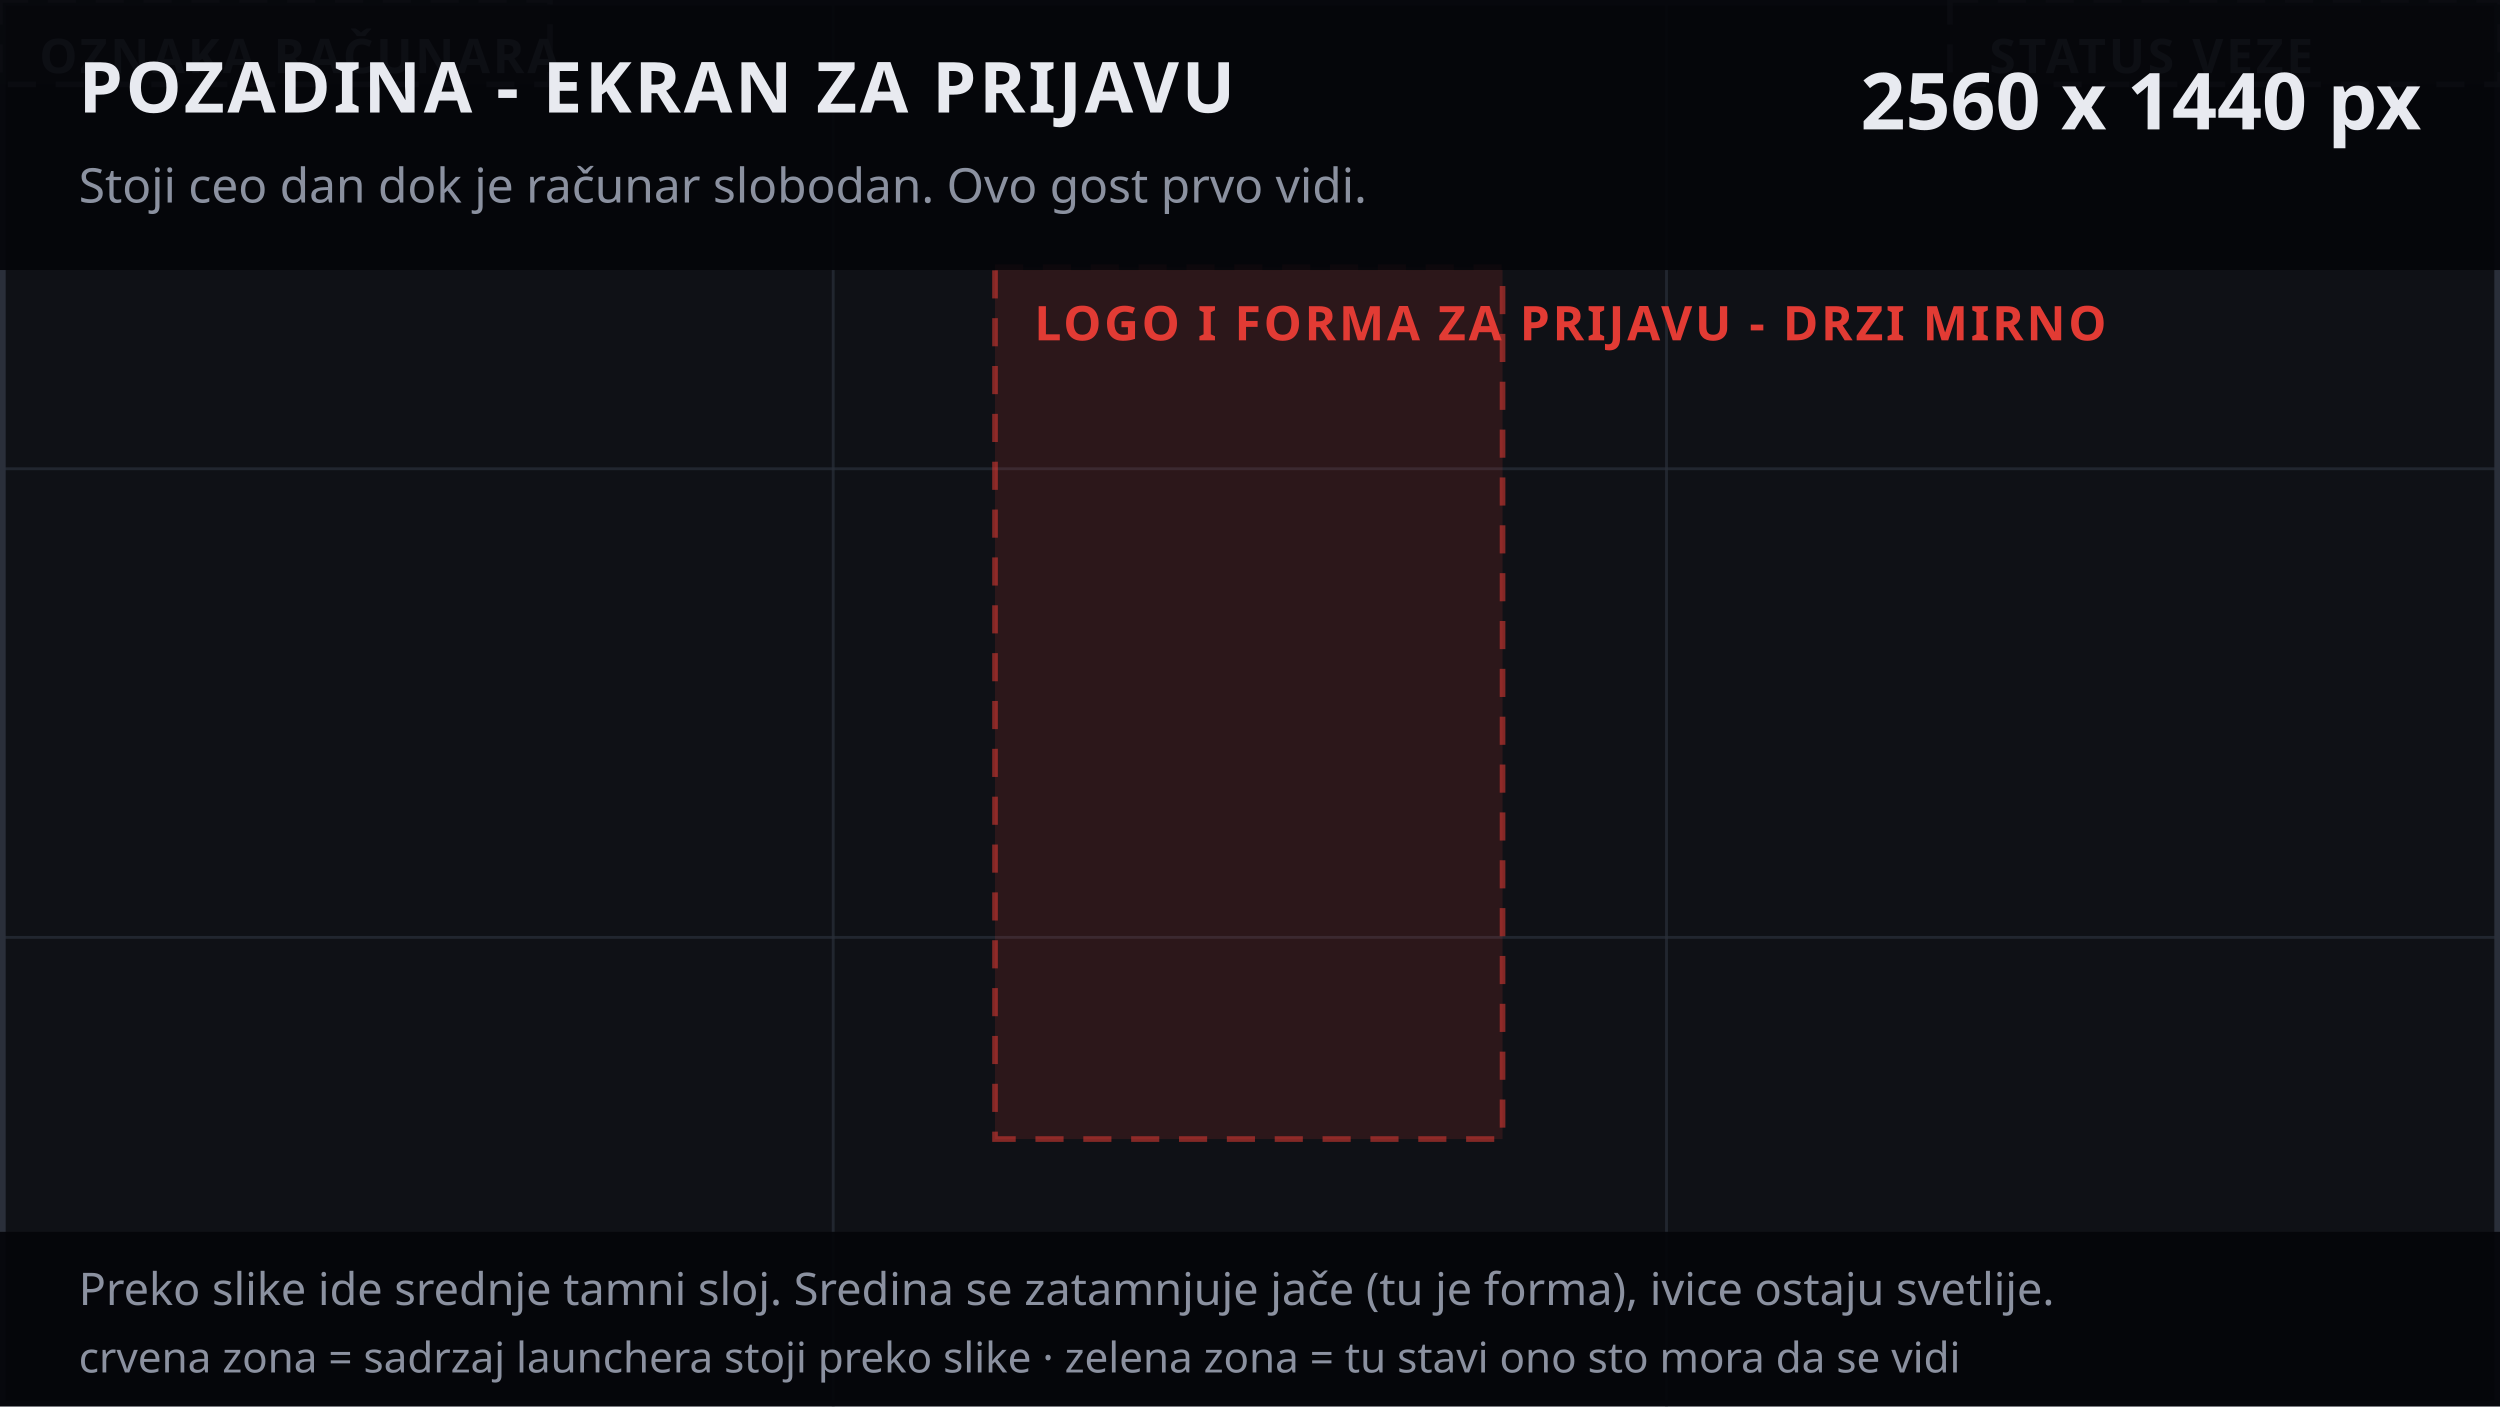
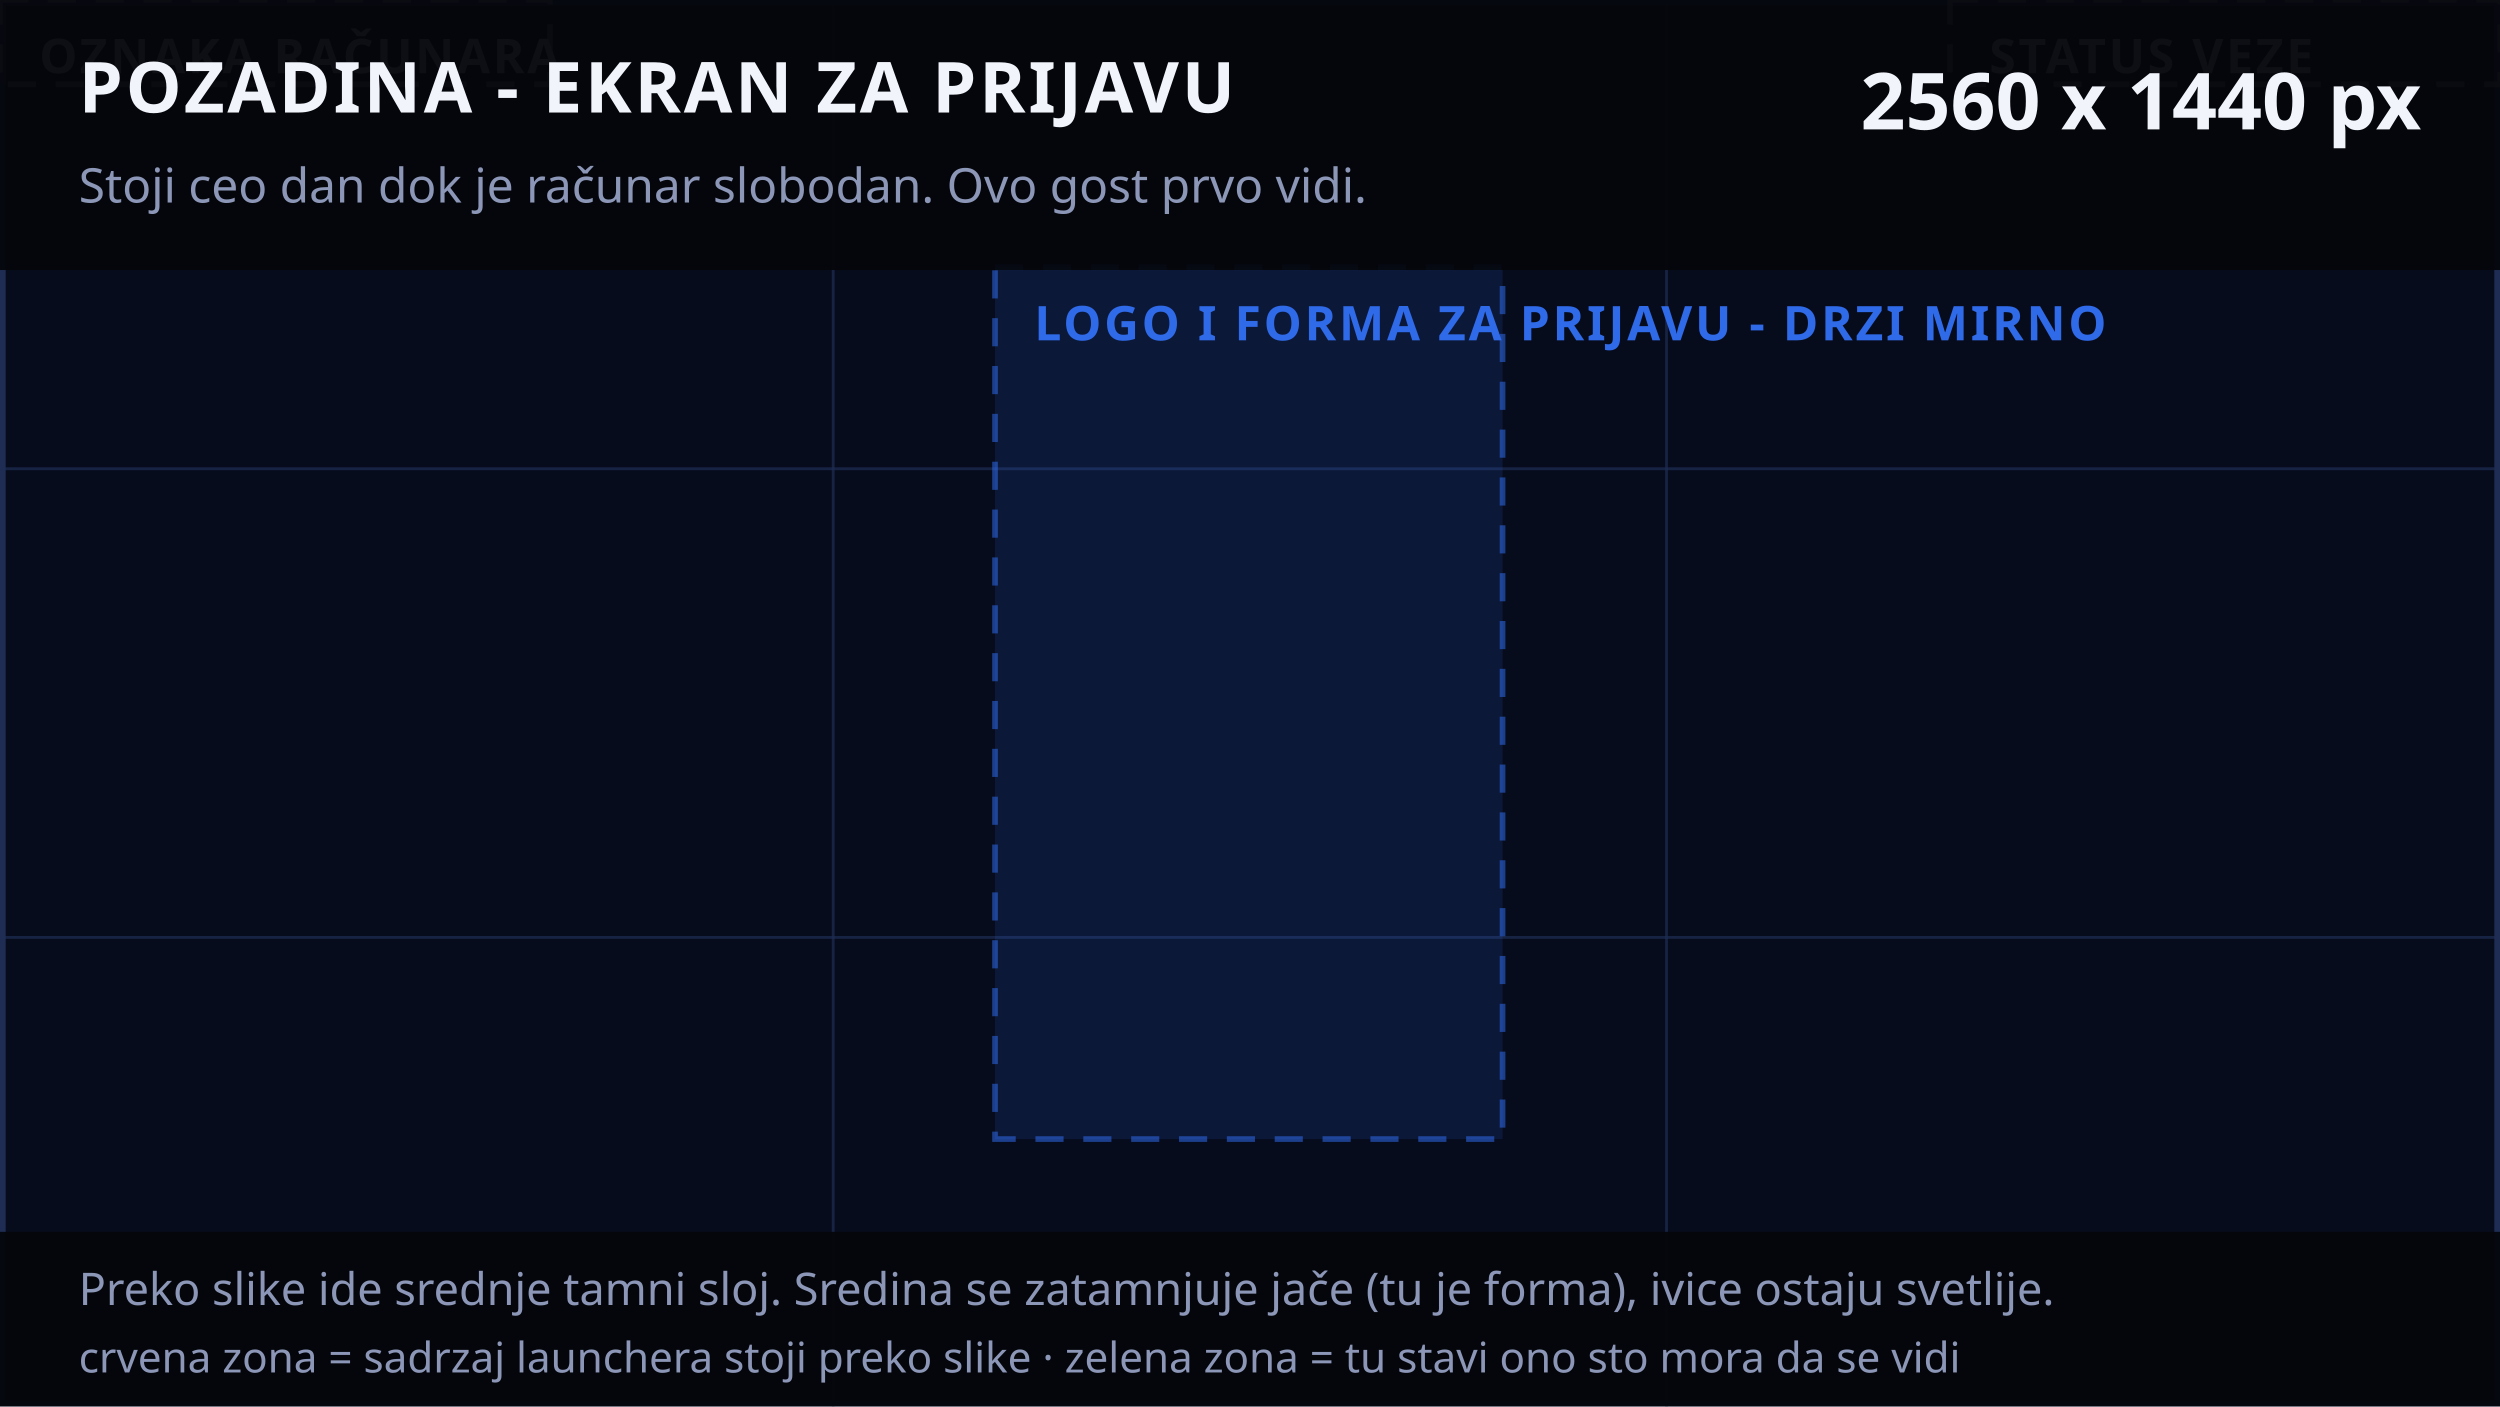
<svg xmlns="http://www.w3.org/2000/svg" width="2560" height="1440" viewBox="0 0 2560 1440">
-   <rect width="2560" height="1440" fill="#0f1116" />
-   <line x1="853.2" y1="0" x2="853.2" y2="1440" stroke="#2a2f3a" stroke-width="2.9" stroke-opacity="0.7" />
-   <line x1="0" y1="480" x2="2560" y2="480" stroke="#2a2f3a" stroke-width="2.9" stroke-opacity="0.7" />
-   <line x1="1706.5" y1="0" x2="1706.5" y2="1440" stroke="#2a2f3a" stroke-width="2.9" stroke-opacity="0.7" />
-   <line x1="0" y1="959.9" x2="2560" y2="959.9" stroke="#2a2f3a" stroke-width="2.9" stroke-opacity="0.7" />
-   <rect x="2.9" y="2.9" width="2554.2" height="1434.2" fill="none" stroke="#2a2f3a" stroke-width="5.8" />
+   <rect width="2560" height="1440" fill="#070c1c" />
+   <line x1="853.2" y1="0" x2="853.2" y2="1440" stroke="#1f2d54" stroke-width="2.9" stroke-opacity="0.7" />
+   <line x1="0" y1="480" x2="2560" y2="480" stroke="#1f2d54" stroke-width="2.9" stroke-opacity="0.7" />
+   <line x1="1706.5" y1="0" x2="1706.5" y2="1440" stroke="#1f2d54" stroke-width="2.9" stroke-opacity="0.7" />
+   <line x1="0" y1="959.9" x2="2560" y2="959.9" stroke="#1f2d54" stroke-width="2.9" stroke-opacity="0.7" />
+   <rect x="2.9" y="2.9" width="2554.2" height="1434.2" fill="none" stroke="#1f2d54" stroke-width="5.8" />
  <g>
-     <rect x="1018.9" y="273.6" width="519.7" height="892.8" fill="#e23b34" fill-opacity="0.14" stroke="#e23b34" stroke-opacity="0.55" stroke-width="5.8" stroke-dasharray="28.8 20.2" />
-     <text x="1059.2" y="348.5" fill="#e23b34" font-family="Segoe UI, sans-serif" font-size="49" font-weight="700" letter-spacing="2.9">LOGO I FORMA ZA PRIJAVU - DRZI MIRNO</text>
+     <rect x="1018.9" y="273.6" width="519.7" height="892.8" fill="#2f6ae8" fill-opacity="0.14" stroke="#2f6ae8" stroke-opacity="0.55" stroke-width="5.8" stroke-dasharray="28.8 20.2" />
+     <text x="1059.2" y="348.5" fill="#2f6ae8" font-family="Segoe UI, sans-serif" font-size="49" font-weight="700" letter-spacing="2.9">LOGO I FORMA ZA PRIJAVU - DRZI MIRNO</text>
  </g>
  <g>
-     <rect x="0" y="0" width="563.2" height="86.4" fill="#8b91a0" fill-opacity="0.07" stroke="#8b91a0" stroke-opacity="0.55" stroke-width="5.8" stroke-dasharray="28.8 20.2" />
-     <text x="40.3" y="74.9" fill="#8b91a0" font-family="Segoe UI, sans-serif" font-size="49" font-weight="700" letter-spacing="2.9">OZNAKA RAČUNARA</text>
+     <rect x="0" y="0" width="563.2" height="86.4" fill="#8c96b7" fill-opacity="0.07" stroke="#8c96b7" stroke-opacity="0.55" stroke-width="5.8" stroke-dasharray="28.8 20.2" />
+     <text x="40.3" y="74.9" fill="#8c96b7" font-family="Segoe UI, sans-serif" font-size="49" font-weight="700" letter-spacing="2.9">OZNAKA RAČUNARA</text>
  </g>
  <g>
-     <rect x="1996.8" y="0" width="563.2" height="86.4" fill="#8b91a0" fill-opacity="0.07" stroke="#8b91a0" stroke-opacity="0.55" stroke-width="5.8" stroke-dasharray="28.8 20.2" />
-     <text x="2037.1" y="74.9" fill="#8b91a0" font-family="Segoe UI, sans-serif" font-size="49" font-weight="700" letter-spacing="2.9">STATUS VEZE</text>
+     <rect x="1996.8" y="0" width="563.2" height="86.4" fill="#8c96b7" fill-opacity="0.07" stroke="#8c96b7" stroke-opacity="0.55" stroke-width="5.8" stroke-dasharray="28.8 20.2" />
+     <text x="2037.1" y="74.9" fill="#8c96b7" font-family="Segoe UI, sans-serif" font-size="49" font-weight="700" letter-spacing="2.9">STATUS VEZE</text>
  </g>
  <g>
    <rect x="0" y="0" width="2560" height="276.5" fill="#05060a" fill-opacity="0.93" />
-     <text x="80.6" y="115.2" fill="#e8eaf0" font-family="Segoe UI, sans-serif" font-size="72" font-weight="800" letter-spacing="2.9">POZADINA - EKRAN ZA PRIJAVU</text>
-     <text x="80.6" y="207.4" fill="#8b91a0" font-family="Segoe UI, sans-serif" font-size="49">Stoji ceo dan dok je računar slobodan. Ovo gost prvo vidi.</text>
-     <text x="2479.4" y="132.5" fill="#e8eaf0" text-anchor="end" font-family="Segoe UI, sans-serif" font-size="80.6" font-weight="800">2560 x 1440 px</text>
+     <text x="80.6" y="115.2" fill="#f1f4fb" font-family="Segoe UI, sans-serif" font-size="72" font-weight="800" letter-spacing="2.9">POZADINA - EKRAN ZA PRIJAVU</text>
+     <text x="80.6" y="207.4" fill="#8c96b7" font-family="Segoe UI, sans-serif" font-size="49">Stoji ceo dan dok je računar slobodan. Ovo gost prvo vidi.</text>
+     <text x="2479.4" y="132.5" fill="#f1f4fb" text-anchor="end" font-family="Segoe UI, sans-serif" font-size="80.6" font-weight="800">2560 x 1440 px</text>
    <rect x="0" y="1261.4" width="2560" height="178.6" fill="#05060a" fill-opacity="0.93" />
-     <text x="80.6" y="1336.3" fill="#8b91a0" font-family="Segoe UI, sans-serif" font-size="46.1">Preko slike ide srednje tamni sloj. Sredina se zatamnjuje jače (tu je forma), ivice ostaju svetlije.</text>
-     <text x="80.6" y="1405.4" fill="#8b91a0" font-family="Segoe UI, sans-serif" font-size="43.2">crvena zona = sadrzaj launchera stoji preko slike   ·   zelena zona = tu stavi ono sto mora da se vidi</text>
+     <text x="80.6" y="1336.3" fill="#8c96b7" font-family="Segoe UI, sans-serif" font-size="46.1">Preko slike ide srednje tamni sloj. Sredina se zatamnjuje jače (tu je forma), ivice ostaju svetlije.</text>
+     <text x="80.6" y="1405.4" fill="#8c96b7" font-family="Segoe UI, sans-serif" font-size="43.2">crvena zona = sadrzaj launchera stoji preko slike   ·   zelena zona = tu stavi ono sto mora da se vidi</text>
  </g>
</svg>
